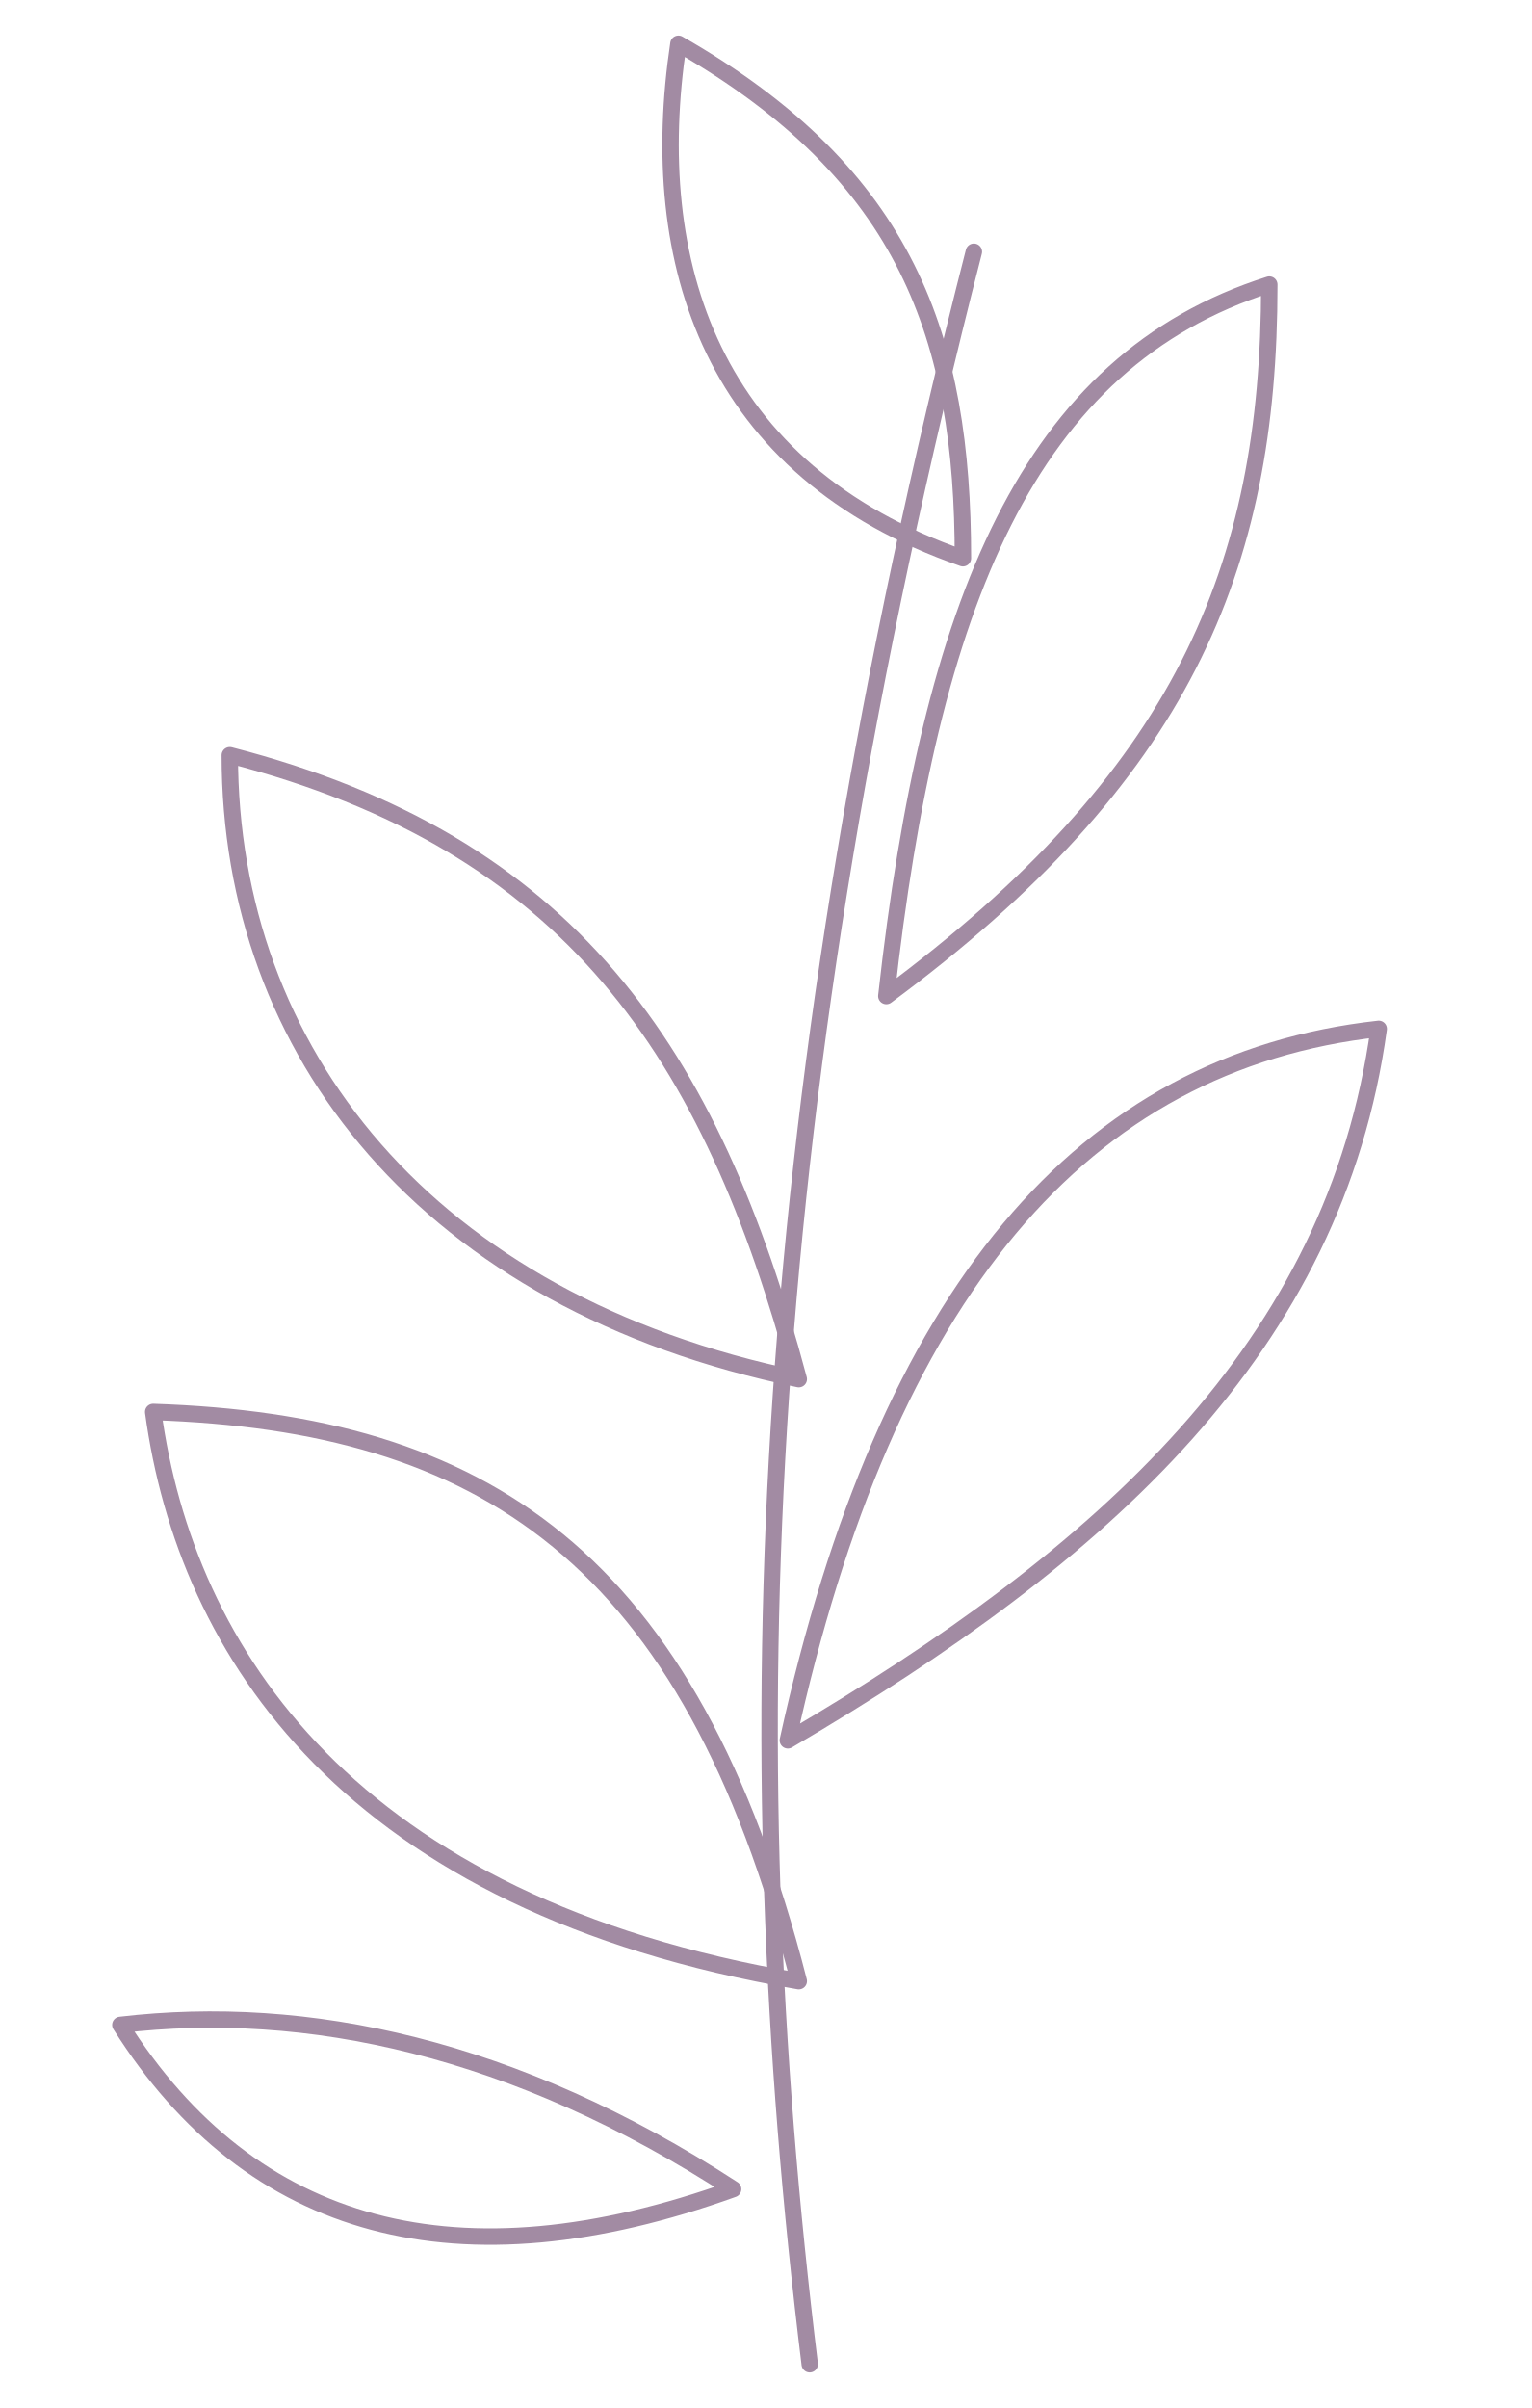
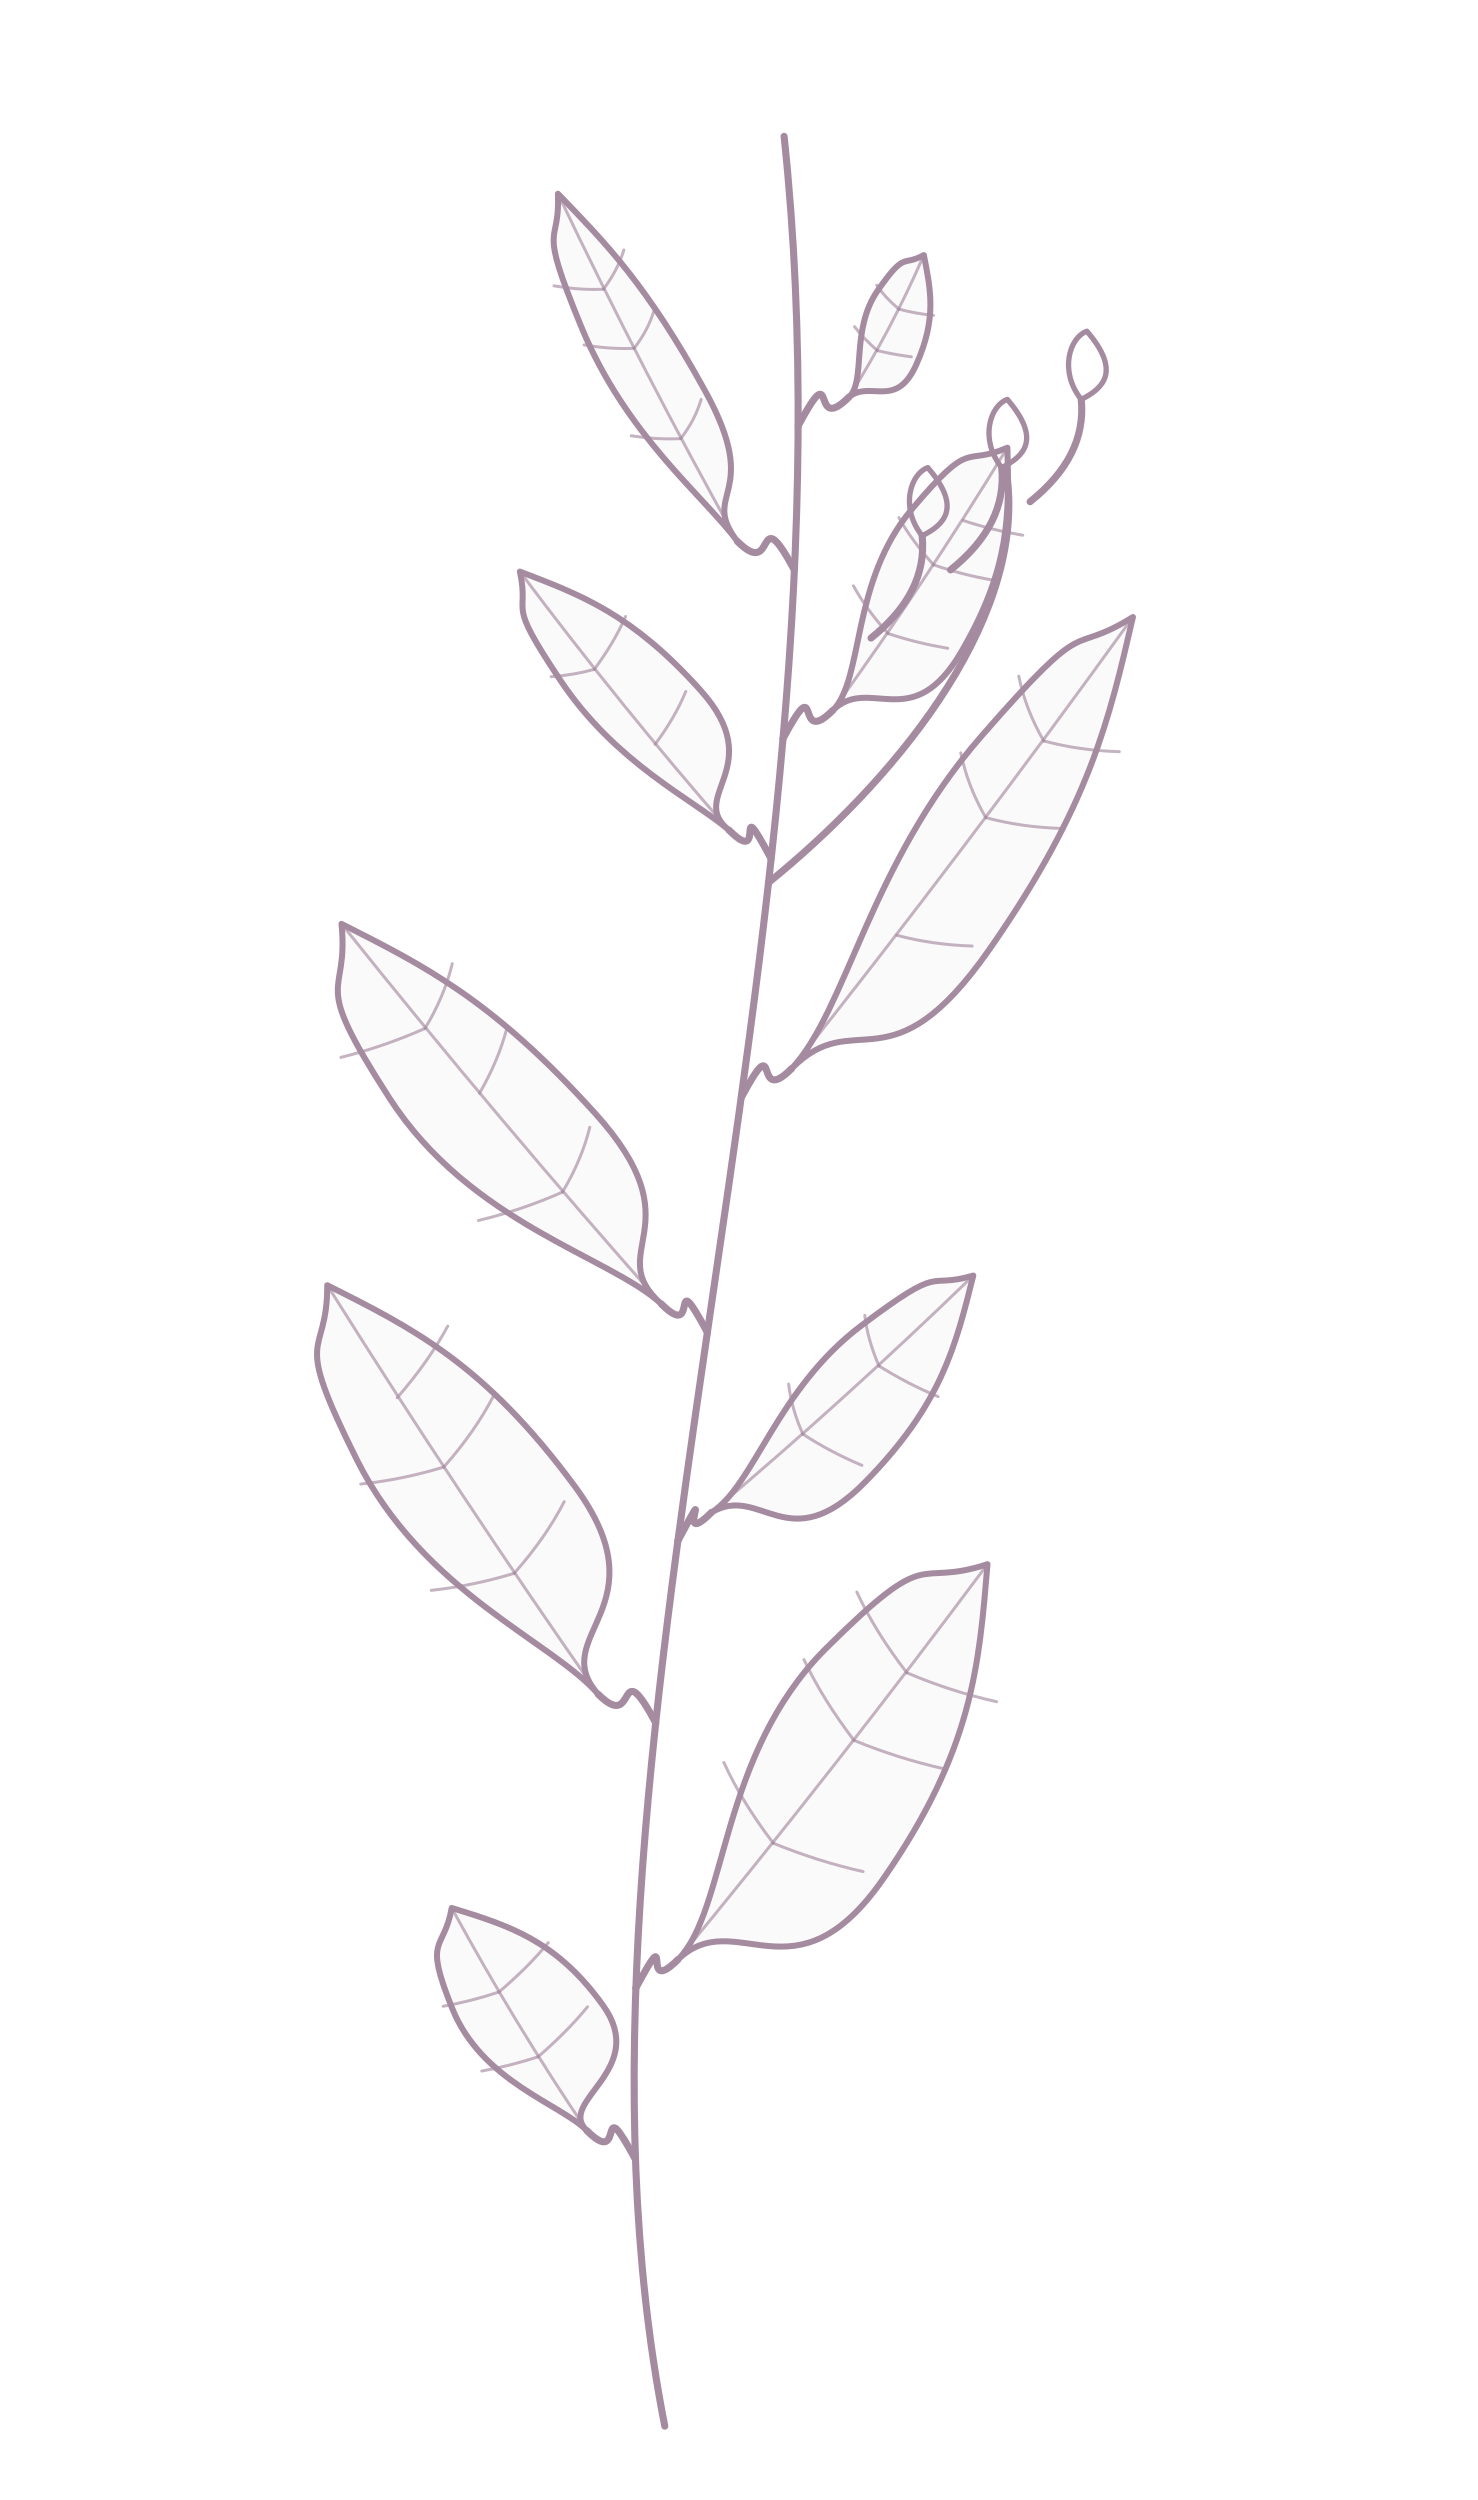
- <svg xmlns="http://www.w3.org/2000/svg" width="140" height="220" viewBox="0 0 140 220" fill="none" stroke="#a28ba3" stroke-width="1.5" stroke-linecap="round" stroke-linejoin="round">
-   <path d="M74 216C67 159 69 101 89 23" />
-   <path d="M73 181C32 174 17 151 14 129c30 1 49 13 59 52ZM72 159c29-17 50-36 54-65-27 3-45 24-54 65ZM73 126C39 119 21 96 21 69c31 8 44 27 52 57ZM81 91c27-20 35-39 35-65-22 7-31 29-35 65ZM88 51C65 43 59 24 62 4c21 12 26 27 26 47Z" />
-   <path d="M67 200c-20-13-39-17-56-15 12 19 31 24 56 15" />
+ <svg xmlns="http://www.w3.org/2000/svg" width="260" height="440" viewBox="0 0 260 440" fill="none" aria-hidden="true">
+   <g stroke="#A58BA0" stroke-linecap="round" stroke-linejoin="round">
+     <g stroke-width="1.25">
+       <path d="M 117 427 C 94 310 153 165 138 24" />
+       <path d="M 111.8 380 C 104.8 367 110.3 382 103.3 375" />
+       <path d="M 111.9 349.9 C 118.9 336.9 112.3 351.9 119.3 344.9" />
+       <path d="M 115.4 303.2 C 108.4 290.2 112.3 305.2 105.3 298.2" />
+       <path d="M 119.3 271.2 C 126.3 258.2 118.2 273.2 125.2 266.2" />
+       <path d="M 124.5 234.5 C 117.5 221.5 123.4 236.5 116.4 229.5" />
+       <path d="M 130.5 193.1 C 137.5 180.1 132.3 195.1 139.3 188.1" />
+       <path d="M 135.7 151.1 C 128.7 138.1 135.3 153.1 128.3 146.1" />
+       <path d="M 137.8 130 C 144.8 117 139.6 132 146.6 125" />
+       <path d="M 139.8 100.3 C 132.8 87.3 136.8 102.3 129.8 95.3" />
+       <path d="M 140.5 74.9 C 147.5 61.9 142.4 76.9 149.4 69.9" />
+       <path d="M 135.3 155.3 C 156.3 138.3 180.3 110.3 177.3 84.3" />
+       <path d="M 153.3 112.3 Q 163.3 104.3 162.3 94.3" />
+       <path d="M 167.3 100.3 Q 177.3 92.3 176.3 82.3" />
+       <path d="M 181.3 88.3 Q 191.3 80.3 190.3 70.3" />
+     </g>
+     <g stroke-width="1.06" fill="#A58BA0" fill-opacity=".045">
+       <path d="M 103.3 375 C 98.7 370.3 84.8 366.4 79.6 353.5 S 78.1 343.7 79.5 335.8 C 89.5 338.9 97.8 341.4 106.1 352.9 S 97.8 369.8 103.3 375" />
+       <path d="M 119.3 344.9 C 128.1 336.1 126.5 308.9 145.4 290.1 S 160.7 279.6 173.8 275.3 C 172.3 293.2 171.2 308 155.5 330.6 S 129.6 335 119.3 344.9" />
+       <path d="M 105.3 298.2 C 97.3 288.9 74.5 280.3 62.8 256.9 S 57.6 239.7 57.6 226.2 C 72.7 233.8 85.2 240 101.1 261.5 S 96 287.8 105.3 298.2" />
+       <path d="M 125.2 266.2 C 132.7 261.5 136.7 244.5 151.6 233.3 S 162.7 227 171.3 224.5 C 168.2 236.8 165.8 247.1 152.2 260.9 S 133.9 261 125.2 266.2" />
+       <path d="M 116.4 229.5 C 107.3 221.1 82.8 215.4 68.5 193.2 S 61.5 176.3 60.1 162.6 C 74.5 169.9 86.5 175.8 104.7 195.9 S 105.8 220.1 116.4 229.5" />
+       <path d="M 139.3 188.1 C 149 177.8 153 152.2 172.7 129.6 S 187.6 115.9 199.4 108.6 C 195.2 126.6 191.9 141.6 174.2 167 S 150.6 176.6 139.3 188.1" />
+       <path d="M 128.3 146.1 C 122 140.7 108.4 134.4 98.6 119.7 S 93.3 108.9 91.5 100.6 C 102.2 104.7 111.2 108 123.3 121.5 S 120.8 140.1 128.3 146.1" />
+       <path d="M 146.6 125 C 152.1 119.4 149.7 102.4 160.5 89.6 S 169.4 82.2 177.3 78.8 C 177.6 90.3 177.9 99.8 169.2 114.7 S 153.1 118.7 146.6 125" />
+       <path d="M 129.8 95.3 C 124 87.4 110.2 76.7 102.3 57.5 S 98.6 43.9 98.2 34.1 C 106.7 42.9 113.8 50.1 124.1 68.8 S 123 86.5 129.8 95.3" />
+       <path d="M 149.4 69.9 C 152.5 67.1 149.6 58.1 154.5 51.1 S 158.7 47 162.6 44.9 C 163.8 51 164.9 56 161.3 64.1 S 153.2 66.8 149.4 69.9" />
+     </g>
+     <g stroke-width=".53" stroke-opacity=".65">
+       <path d="M 103.3 375 Q 90.7 356.4 79.5 335.8" />
+       <path d="M 94.7 362 Q 89.8 363.6 84.8 364.5" />
+       <path d="M 94.7 362 Q 99.9 357.5 103.4 353.2" />
+       <path d="M 87.8 350.6 Q 83 352.2 78 353.1" />
+       <path d="M 87.8 350.6 Q 93 346.2 96.5 341.9" />
+       <path d="M 119.3 344.9 Q 146.9 311.4 173.8 275.3" />
+       <path d="M 136.1 324.4 Q 130.6 317.2 127.4 310.2" />
+       <path d="M 136.1 324.4 Q 143.9 327.6 151.9 329.4" />
+       <path d="M 150.3 306.3 Q 144.8 299.1 141.5 292.1" />
+       <path d="M 150.3 306.3 Q 158.1 309.5 166.1 311.3" />
+       <path d="M 159.6 294.4 Q 154.1 287.3 150.8 280.2" />
+       <path d="M 159.6 294.4 Q 167.3 297.7 175.4 299.5" />
+       <path d="M 105.3 298.2 Q 81 263.5 57.6 226.2" />
+       <path d="M 90.5 276.9 Q 83.3 279.1 75.9 279.9" />
+       <path d="M 90.5 276.9 Q 96 270.7 99.3 264.3" />
+       <path d="M 78.1 258.2 Q 70.9 260.4 63.5 261.2" />
+       <path d="M 78.1 258.2 Q 83.6 252 86.9 245.6" />
+       <path d="M 69.9 246 Q 75.4 239.7 78.8 233.4" />
+       <path d="M 125.2 266.2 Q 148.5 246.6 171.3 224.5" />
+       <path d="M 141.3 252.4 Q 139.3 247.9 138.8 243.6" />
+       <path d="M 141.3 252.4 Q 146.2 255.6 151.7 257.9" />
+       <path d="M 154.7 240.4 Q 152.7 235.8 152.2 231.5" />
+       <path d="M 154.7 240.4 Q 159.6 243.5 165.1 245.8" />
+       <path d="M 116.4 229.5 Q 87.9 197.4 60.1 162.6" />
+       <path d="M 99 209.8 Q 91.8 213 84.2 214.8" />
+       <path d="M 99 209.8 Q 102.4 204.1 103.8 198.4" />
+       <path d="M 84.4 192.4 Q 87.7 186.7 89.2 181" />
+       <path d="M 74.8 181 Q 67.6 184.2 60 186.1" />
+       <path d="M 74.8 181 Q 78.2 175.4 79.6 169.6" />
+       <path d="M 139.3 188.1 Q 169.7 149.8 199.4 108.6" />
+       <path d="M 157.8 164.6 Q 164.2 166.3 171.1 166.5" />
+       <path d="M 173.5 143.9 Q 170.3 138.4 169.1 132.5" />
+       <path d="M 173.5 143.9 Q 179.8 145.6 186.8 145.8" />
+       <path d="M 183.7 130.4 Q 180.5 124.9 179.3 119" />
+       <path d="M 183.7 130.4 Q 190 132.1 197 132.3" />
+       <path d="M 128.3 146.1 Q 109.4 124.5 91.5 100.6" />
+       <path d="M 115.3 131 Q 118.8 126.3 120.7 121.7" />
+       <path d="M 104.6 117.8 Q 101.1 118.8 97 119.1" />
+       <path d="M 104.6 117.8 Q 108.1 113.1 110.1 108.5" />
+       <path d="M 146.6 125 Q 162.5 103 177.3 78.8" />
+       <path d="M 156.3 111.5 Q 152.5 107.3 150.2 103.1" />
+       <path d="M 156.3 111.5 Q 161.4 113.2 166.8 114.1" />
+       <path d="M 164.3 99.4 Q 160.5 95.2 158.2 91.1" />
+       <path d="M 164.3 99.4 Q 169.4 101.2 174.8 102.1" />
+       <path d="M 169.5 91.6 Q 174.6 93.3 180 94.2" />
+       <path d="M 129.8 95.3 Q 113.3 65.8 98.2 34.1" />
+       <path d="M 119.8 77.2 Q 115.6 77.4 111.1 76.7" />
+       <path d="M 119.8 77.2 Q 122.3 74 123.4 70.3" />
+       <path d="M 111.6 61.3 Q 107.4 61.5 102.8 60.7" />
+       <path d="M 111.6 61.3 Q 114.1 58.1 115.2 54.4" />
+       <path d="M 106.2 50.9 Q 102.1 51.1 97.5 50.3" />
+       <path d="M 106.2 50.9 Q 108.7 47.6 109.8 44" />
+       <path d="M 149.4 69.9 Q 156.8 58.2 162.6 44.9" />
+       <path d="M 154.4 61.7 Q 151.9 59.5 150.4 57.5" />
+       <path d="M 154.4 61.7 Q 157.3 62.4 160.4 62.8" />
+       <path d="M 158.2 54.4 Q 155.7 52.3 154.3 50.2" />
+       <path d="M 158.2 54.4 Q 161.1 55.2 164.3 55.5" />
+     </g>
+     <g stroke-width=".94">
+       <path d="M 162.3 94.3 C 158.3 89.3 160.3 83.3 163.3 82.3 C 169.3 89.3 166.3 92.3 162.3 94.3" />
+       <path d="M 176.3 82.3 C 172.3 77.3 174.3 71.3 177.3 70.3 C 183.3 77.3 180.3 80.3 176.3 82.3" />
+       <path d="M 190.3 70.3 C 186.3 65.3 188.3 59.3 191.3 58.3 C 197.3 65.3 194.3 68.3 190.3 70.3" />
+     </g>
+   </g>
</svg>
